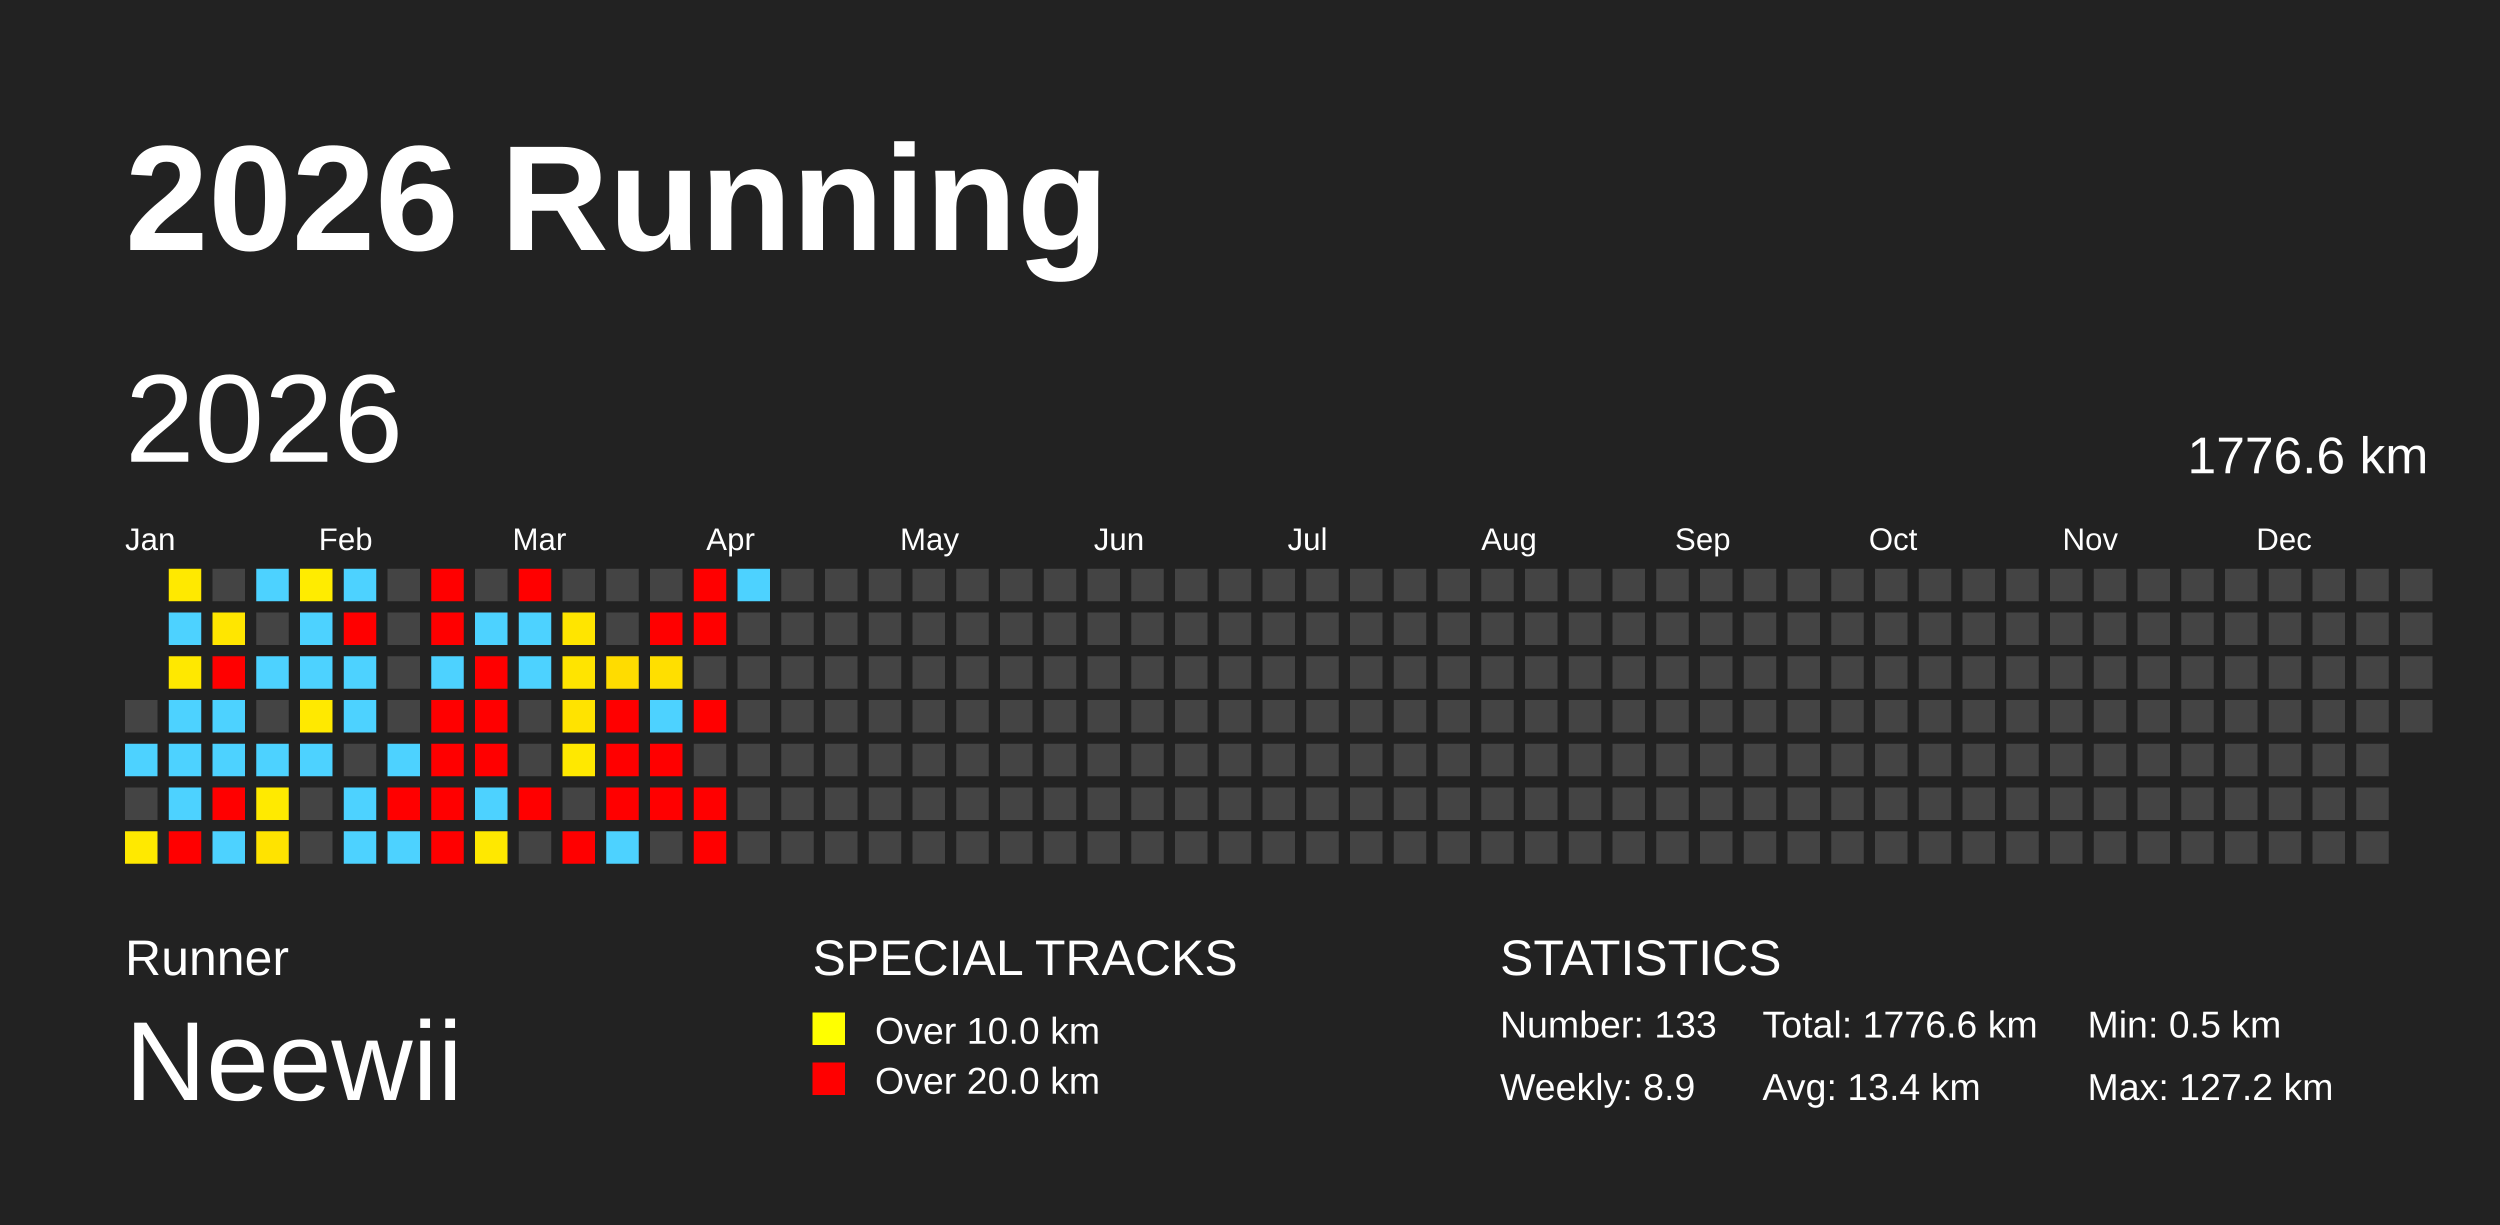
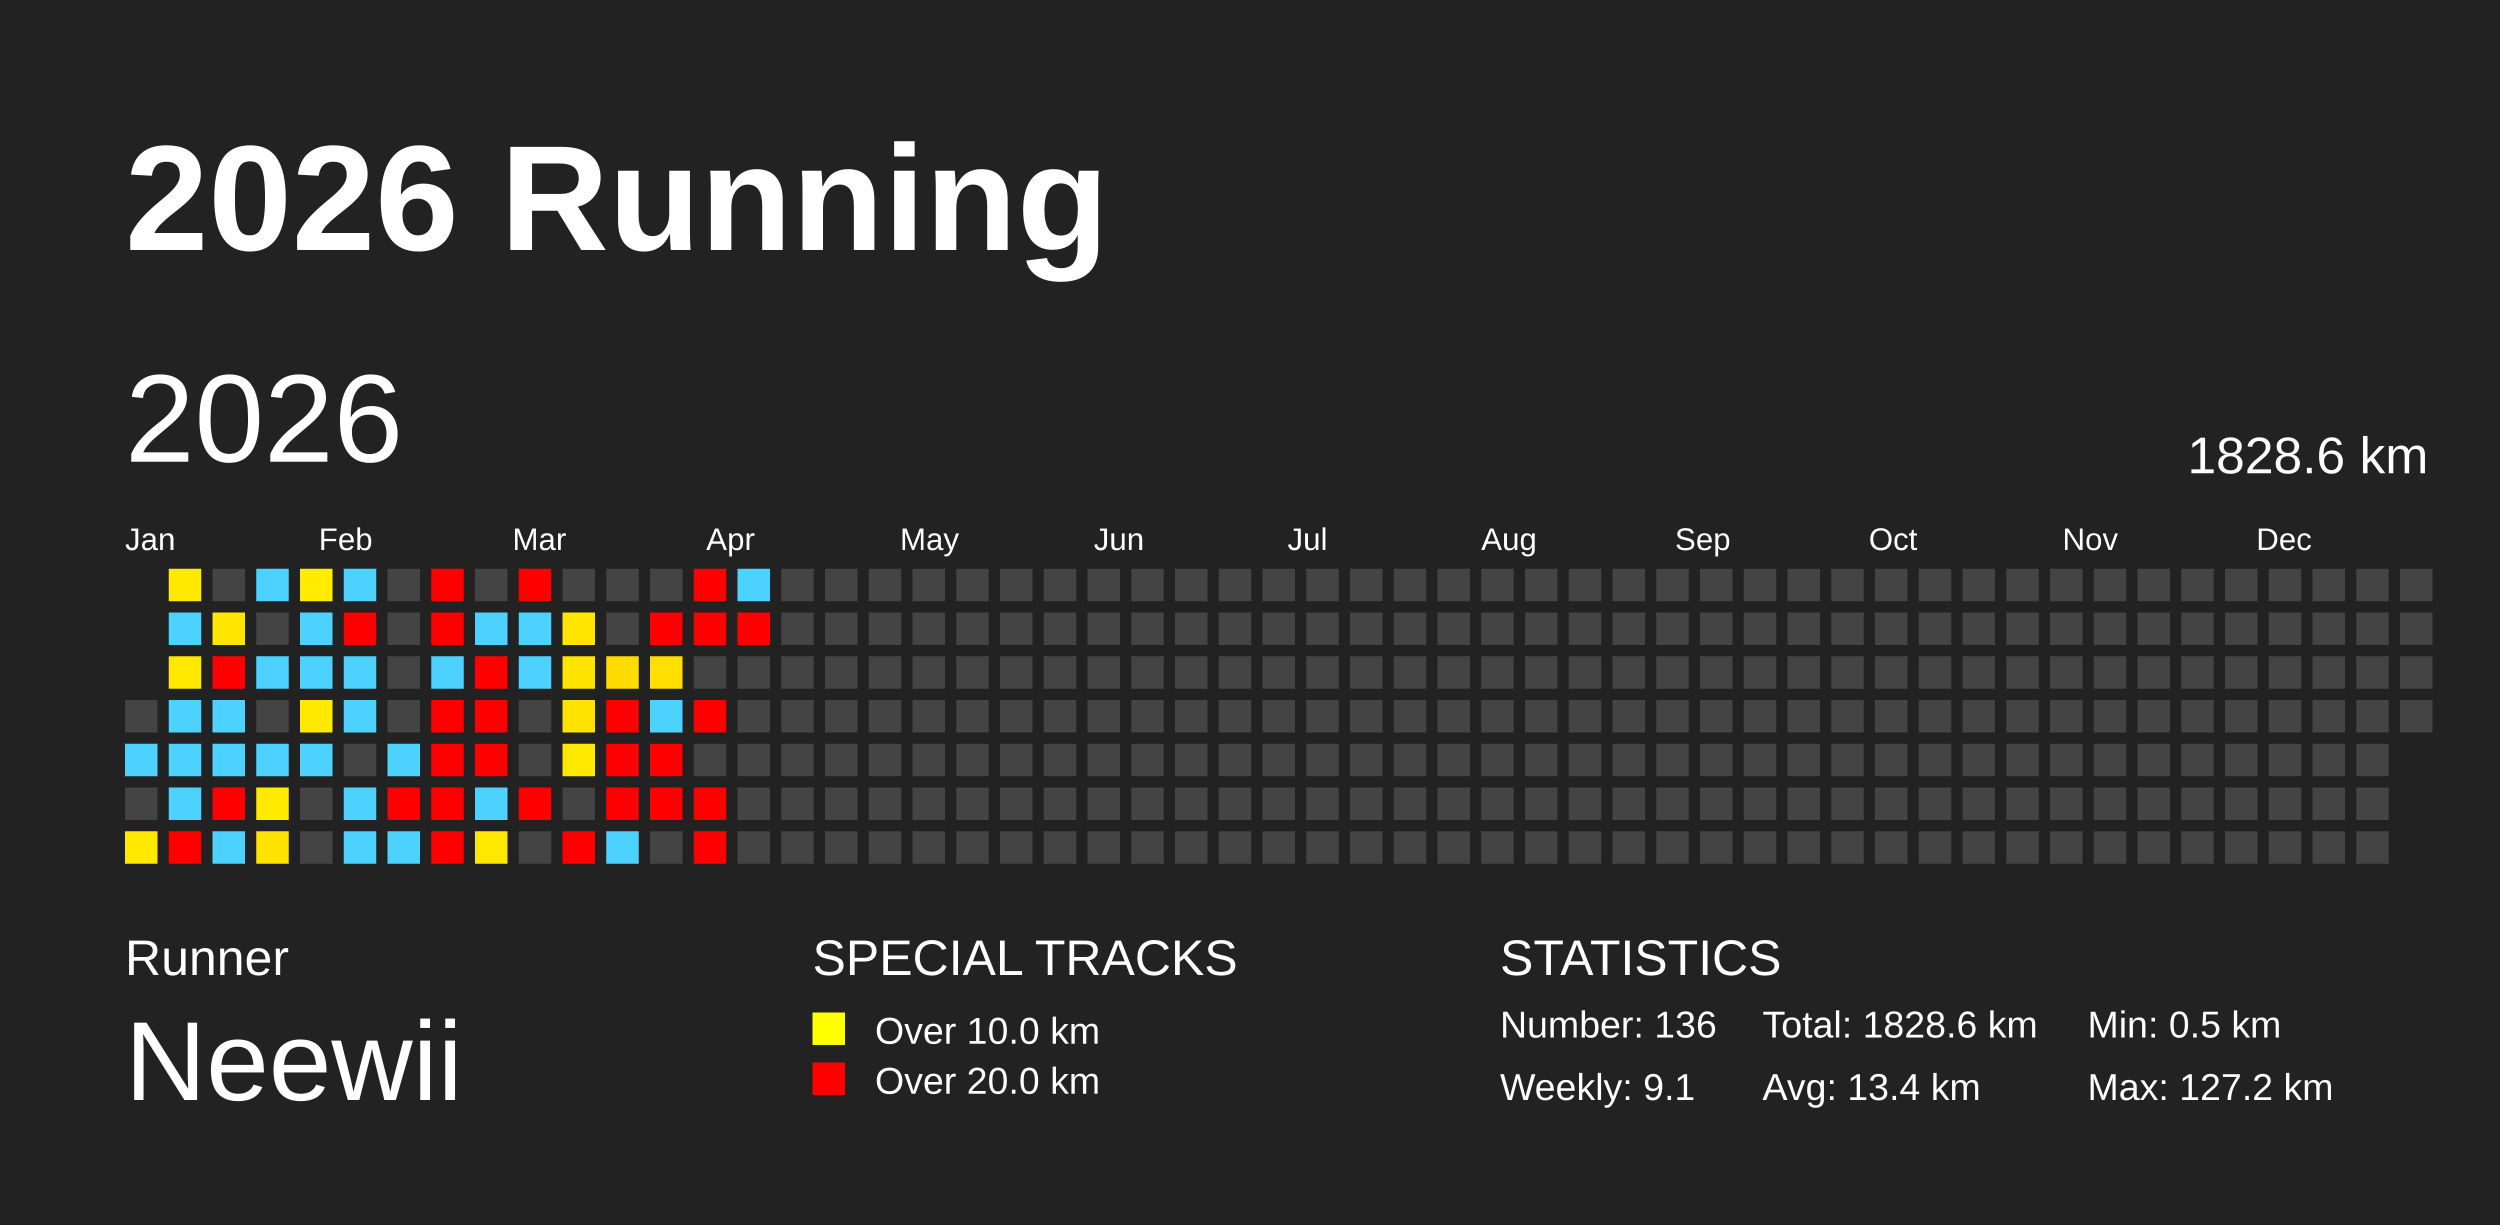
<svg xmlns="http://www.w3.org/2000/svg" baseProfile="full" height="98mm" version="1.1" viewBox="0,0,200,98" width="200mm">
  <defs />
  <rect fill="#222222" height="98" width="200" x="0" y="0" />
  <text fill="#FFFFFF" style="font-size:12px; font-family:Arial; font-weight:bold;" x="10" y="20">2026 Running</text>
  <text fill="#FFFFFF" style="font-size:4px; font-family:Arial" x="10" y="78">Runner</text>
  <text fill="#FFFFFF" style="font-size:9px; font-family:Arial" x="10" y="88">Neewii</text>
  <text fill="#FFFFFF" style="font-size:4px; font-family:Arial" x="65" y="78">SPECIAL TRACKS</text>
  <rect fill="yellow" height="2.6" width="2.6" x="65" y="81" />
  <text fill="#FFFFFF" style="font-size:3px; font-family:Arial" x="70" y="83.5">Over 10.0 km</text>
  <rect fill="red" height="2.6" width="2.6" x="65" y="85" />
  <text fill="#FFFFFF" style="font-size:3px; font-family:Arial" x="70" y="87.5">Over 20.0 km</text>
  <text fill="#FFFFFF" style="font-size:4px; font-family:Arial" x="120" y="78">STATISTICS</text>
-   <text fill="#FFFFFF" style="font-size:3px; font-family:Arial" x="120" y="83">Number: 133</text>
-   <text fill="#FFFFFF" style="font-size:3px; font-family:Arial" x="120" y="88">Weekly: 8.9</text>
-   <text fill="#FFFFFF" style="font-size:3px; font-family:Arial" x="141" y="83">Total: 1776.6 km</text>
+   <text fill="#FFFFFF" style="font-size:3px; font-family:Arial" x="120" y="83">Number: 136</text>
+   <text fill="#FFFFFF" style="font-size:3px; font-family:Arial" x="120" y="88">Weekly: 9.1</text>
+   <text fill="#FFFFFF" style="font-size:3px; font-family:Arial" x="141" y="83">Total: 1828.6 km</text>
  <text fill="#FFFFFF" style="font-size:3px; font-family:Arial" x="141" y="88">Avg: 13.4 km</text>
  <text fill="#FFFFFF" style="font-size:3px; font-family:Arial" x="167" y="83">Min: 0.5 km</text>
  <text fill="#FFFFFF" style="font-size:3px; font-family:Arial" x="167" y="88">Max: 127.2 km</text>
  <text dominant-baseline="hanging" fill="#FFFFFF" style="font-size:10.0px; font-family:Arial;" x="10" y="30">2026</text>
-   <text dominant-baseline="hanging" fill="#FFFFFF" style="font-size:4.125px; font-family:Arial;" x="175" y="35">1776.6 km</text>
+   <text dominant-baseline="hanging" fill="#FFFFFF" style="font-size:4.125px; font-family:Arial;" x="175" y="35">1828.6 km</text>
  <text fill="#FFFFFF" style="font-size:2.5px; font-family:Arial" x="10.0" y="44">Jan</text>
  <text fill="#FFFFFF" style="font-size:2.5px; font-family:Arial" x="25.5" y="44">Feb</text>
  <text fill="#FFFFFF" style="font-size:2.5px; font-family:Arial" x="41.0" y="44">Mar</text>
  <text fill="#FFFFFF" style="font-size:2.5px; font-family:Arial" x="56.5" y="44">Apr</text>
  <text fill="#FFFFFF" style="font-size:2.5px; font-family:Arial" x="72.0" y="44">May</text>
  <text fill="#FFFFFF" style="font-size:2.5px; font-family:Arial" x="87.5" y="44">Jun</text>
  <text fill="#FFFFFF" style="font-size:2.5px; font-family:Arial" x="103.0" y="44">Jul</text>
  <text fill="#FFFFFF" style="font-size:2.5px; font-family:Arial" x="118.5" y="44">Aug</text>
  <text fill="#FFFFFF" style="font-size:2.5px; font-family:Arial" x="134.0" y="44">Sep</text>
  <text fill="#FFFFFF" style="font-size:2.5px; font-family:Arial" x="149.5" y="44">Oct</text>
  <text fill="#FFFFFF" style="font-size:2.5px; font-family:Arial" x="165.0" y="44">Nov</text>
  <text fill="#FFFFFF" style="font-size:2.5px; font-family:Arial" x="180.5" y="44">Dec</text>
  <rect fill="#444444" height="2.6" width="2.6" x="10.0" y="56.0" />
  <rect fill="#4dd2ff" height="2.6" width="2.6" x="10.0" y="59.5" />
  <rect fill="#444444" height="2.6" width="2.6" x="10.0" y="63.0" />
  <rect fill="#ffe900" height="2.6" width="2.6" x="10.0" y="66.5" />
  <rect fill="#ffe900" height="2.6" width="2.6" x="13.5" y="45.5" />
  <rect fill="#4dd2ff" height="2.6" width="2.6" x="13.5" y="49.0" />
  <rect fill="#ffe800" height="2.6" width="2.6" x="13.5" y="52.5" />
  <rect fill="#4dd2ff" height="2.6" width="2.6" x="13.5" y="56.0" />
  <rect fill="#4dd2ff" height="2.6" width="2.6" x="13.5" y="59.5" />
  <rect fill="#4dd2ff" height="2.6" width="2.6" x="13.5" y="63.0" />
  <rect fill="red" height="2.6" width="2.6" x="13.5" y="66.5" />
  <rect fill="#444444" height="2.6" width="2.6" x="17.0" y="45.5" />
  <rect fill="#ffe600" height="2.6" width="2.6" x="17.0" y="49.0" />
  <rect fill="red" height="2.6" width="2.6" x="17.0" y="52.5" />
  <rect fill="#4dd2ff" height="2.6" width="2.6" x="17.0" y="56.0" />
  <rect fill="#4dd2ff" height="2.6" width="2.6" x="17.0" y="59.5" />
  <rect fill="red" height="2.6" width="2.6" x="17.0" y="63.0" />
  <rect fill="#4dd2ff" height="2.6" width="2.6" x="17.0" y="66.5" />
  <rect fill="#4dd2ff" height="2.6" width="2.6" x="20.5" y="45.5" />
  <rect fill="#444444" height="2.6" width="2.6" x="20.5" y="49.0" />
  <rect fill="#4dd2ff" height="2.6" width="2.6" x="20.5" y="52.5" />
  <rect fill="#444444" height="2.6" width="2.6" x="20.5" y="56.0" />
  <rect fill="#4dd2ff" height="2.6" width="2.6" x="20.5" y="59.5" />
  <rect fill="#ffea00" height="2.6" width="2.6" x="20.5" y="63.0" />
  <rect fill="#ffe300" height="2.6" width="2.6" x="20.5" y="66.5" />
  <rect fill="#ffec00" height="2.6" width="2.6" x="24.0" y="45.5" />
  <rect fill="#4dd2ff" height="2.6" width="2.6" x="24.0" y="49.0" />
  <rect fill="#4dd2ff" height="2.6" width="2.6" x="24.0" y="52.5" />
  <rect fill="#ffe900" height="2.6" width="2.6" x="24.0" y="56.0" />
  <rect fill="#4dd2ff" height="2.6" width="2.6" x="24.0" y="59.5" />
  <rect fill="#444444" height="2.6" width="2.6" x="24.0" y="63.0" />
  <rect fill="#444444" height="2.6" width="2.6" x="24.0" y="66.5" />
  <rect fill="#4dd2ff" height="2.6" width="2.6" x="27.5" y="45.5" />
  <rect fill="red" height="2.6" width="2.6" x="27.5" y="49.0" />
  <rect fill="#4dd2ff" height="2.6" width="2.6" x="27.5" y="52.5" />
  <rect fill="#4dd2ff" height="2.6" width="2.6" x="27.5" y="56.0" />
  <rect fill="#444444" height="2.6" width="2.6" x="27.5" y="59.5" />
  <rect fill="#4dd2ff" height="2.6" width="2.6" x="27.5" y="63.0" />
  <rect fill="#4dd2ff" height="2.6" width="2.6" x="27.5" y="66.5" />
  <rect fill="#444444" height="2.6" width="2.6" x="31.0" y="45.5" />
  <rect fill="#444444" height="2.6" width="2.6" x="31.0" y="49.0" />
  <rect fill="#444444" height="2.6" width="2.6" x="31.0" y="52.5" />
  <rect fill="#444444" height="2.6" width="2.6" x="31.0" y="56.0" />
  <rect fill="#4dd2ff" height="2.6" width="2.6" x="31.0" y="59.5" />
  <rect fill="red" height="2.6" width="2.6" x="31.0" y="63.0" />
  <rect fill="#4dd2ff" height="2.6" width="2.6" x="31.0" y="66.5" />
  <rect fill="red" height="2.6" width="2.6" x="34.5" y="45.5" />
  <rect fill="red" height="2.6" width="2.6" x="34.5" y="49.0" />
  <rect fill="#4dd2ff" height="2.6" width="2.6" x="34.5" y="52.5" />
  <rect fill="red" height="2.6" width="2.6" x="34.5" y="56.0" />
  <rect fill="red" height="2.6" width="2.6" x="34.5" y="59.5" />
  <rect fill="red" height="2.6" width="2.6" x="34.5" y="63.0" />
  <rect fill="red" height="2.6" width="2.6" x="34.5" y="66.5" />
  <rect fill="#444444" height="2.6" width="2.6" x="38.0" y="45.5" />
  <rect fill="#4dd2ff" height="2.6" width="2.6" x="38.0" y="49.0" />
  <rect fill="red" height="2.6" width="2.6" x="38.0" y="52.5" />
  <rect fill="red" height="2.6" width="2.6" x="38.0" y="56.0" />
  <rect fill="red" height="2.6" width="2.6" x="38.0" y="59.5" />
  <rect fill="#4dd2ff" height="2.6" width="2.6" x="38.0" y="63.0" />
  <rect fill="#ffe800" height="2.6" width="2.6" x="38.0" y="66.5" />
  <rect fill="red" height="2.6" width="2.6" x="41.5" y="45.5" />
  <rect fill="#4dd2ff" height="2.6" width="2.6" x="41.5" y="49.0" />
  <rect fill="#4dd2ff" height="2.6" width="2.6" x="41.5" y="52.5" />
  <rect fill="#444444" height="2.6" width="2.6" x="41.5" y="56.0" />
  <rect fill="#444444" height="2.6" width="2.6" x="41.5" y="59.5" />
  <rect fill="red" height="2.6" width="2.6" x="41.5" y="63.0" />
  <rect fill="#444444" height="2.6" width="2.6" x="41.5" y="66.5" />
  <rect fill="#444444" height="2.6" width="2.6" x="45.0" y="45.5" />
  <rect fill="#ffe500" height="2.6" width="2.6" x="45.0" y="49.0" />
  <rect fill="#ffe400" height="2.6" width="2.6" x="45.0" y="52.5" />
  <rect fill="#ffe300" height="2.6" width="2.6" x="45.0" y="56.0" />
  <rect fill="#ffe800" height="2.6" width="2.6" x="45.0" y="59.5" />
  <rect fill="#444444" height="2.6" width="2.6" x="45.0" y="63.0" />
  <rect fill="red" height="2.6" width="2.6" x="45.0" y="66.5" />
  <rect fill="#444444" height="2.6" width="2.6" x="48.5" y="45.5" />
  <rect fill="#444444" height="2.6" width="2.6" x="48.5" y="49.0" />
  <rect fill="#ffdc00" height="2.6" width="2.6" x="48.5" y="52.5" />
  <rect fill="red" height="2.6" width="2.6" x="48.5" y="56.0" />
  <rect fill="red" height="2.6" width="2.6" x="48.5" y="59.5" />
  <rect fill="red" height="2.6" width="2.6" x="48.5" y="63.0" />
  <rect fill="#4dd2ff" height="2.6" width="2.6" x="48.5" y="66.5" />
  <rect fill="#444444" height="2.6" width="2.6" x="52.0" y="45.5" />
  <rect fill="red" height="2.6" width="2.6" x="52.0" y="49.0" />
  <rect fill="#ffdf00" height="2.6" width="2.6" x="52.0" y="52.5" />
  <rect fill="#4dd2ff" height="2.6" width="2.6" x="52.0" y="56.0" />
  <rect fill="red" height="2.6" width="2.6" x="52.0" y="59.5" />
  <rect fill="red" height="2.6" width="2.6" x="52.0" y="63.0" />
  <rect fill="#444444" height="2.6" width="2.6" x="52.0" y="66.5" />
  <rect fill="red" height="2.6" width="2.6" x="55.5" y="45.5" />
  <rect fill="red" height="2.6" width="2.6" x="55.5" y="49.0" />
  <rect fill="#444444" height="2.6" width="2.6" x="55.5" y="52.5" />
  <rect fill="red" height="2.6" width="2.6" x="55.5" y="56.0" />
  <rect fill="#444444" height="2.6" width="2.6" x="55.5" y="59.5" />
  <rect fill="red" height="2.6" width="2.6" x="55.5" y="63.0" />
  <rect fill="red" height="2.6" width="2.6" x="55.5" y="66.5" />
  <rect fill="#4dd2ff" height="2.6" width="2.6" x="59.0" y="45.5" />
-   <rect fill="#444444" height="2.6" width="2.6" x="59.0" y="49.0" />
+   <rect fill="red" height="2.6" width="2.6" x="59.0" y="49.0" />
  <rect fill="#444444" height="2.6" width="2.6" x="59.0" y="52.5" />
  <rect fill="#444444" height="2.6" width="2.6" x="59.0" y="56.0" />
  <rect fill="#444444" height="2.6" width="2.6" x="59.0" y="59.5" />
  <rect fill="#444444" height="2.6" width="2.6" x="59.0" y="63.0" />
  <rect fill="#444444" height="2.6" width="2.6" x="59.0" y="66.5" />
  <rect fill="#444444" height="2.6" width="2.6" x="62.5" y="45.5" />
  <rect fill="#444444" height="2.6" width="2.6" x="62.5" y="49.0" />
  <rect fill="#444444" height="2.6" width="2.6" x="62.5" y="52.5" />
  <rect fill="#444444" height="2.6" width="2.6" x="62.5" y="56.0" />
  <rect fill="#444444" height="2.6" width="2.6" x="62.5" y="59.5" />
  <rect fill="#444444" height="2.6" width="2.6" x="62.5" y="63.0" />
  <rect fill="#444444" height="2.6" width="2.6" x="62.5" y="66.5" />
  <rect fill="#444444" height="2.6" width="2.6" x="66.0" y="45.5" />
  <rect fill="#444444" height="2.6" width="2.6" x="66.0" y="49.0" />
  <rect fill="#444444" height="2.6" width="2.6" x="66.0" y="52.5" />
  <rect fill="#444444" height="2.6" width="2.6" x="66.0" y="56.0" />
  <rect fill="#444444" height="2.6" width="2.6" x="66.0" y="59.5" />
  <rect fill="#444444" height="2.6" width="2.6" x="66.0" y="63.0" />
  <rect fill="#444444" height="2.6" width="2.6" x="66.0" y="66.5" />
  <rect fill="#444444" height="2.6" width="2.6" x="69.5" y="45.5" />
  <rect fill="#444444" height="2.6" width="2.6" x="69.5" y="49.0" />
  <rect fill="#444444" height="2.6" width="2.6" x="69.5" y="52.5" />
  <rect fill="#444444" height="2.6" width="2.6" x="69.5" y="56.0" />
  <rect fill="#444444" height="2.6" width="2.6" x="69.5" y="59.5" />
  <rect fill="#444444" height="2.6" width="2.6" x="69.5" y="63.0" />
  <rect fill="#444444" height="2.6" width="2.6" x="69.5" y="66.5" />
  <rect fill="#444444" height="2.6" width="2.6" x="73.0" y="45.5" />
  <rect fill="#444444" height="2.6" width="2.6" x="73.0" y="49.0" />
  <rect fill="#444444" height="2.6" width="2.6" x="73.0" y="52.5" />
  <rect fill="#444444" height="2.6" width="2.6" x="73.0" y="56.0" />
  <rect fill="#444444" height="2.6" width="2.6" x="73.0" y="59.5" />
  <rect fill="#444444" height="2.6" width="2.6" x="73.0" y="63.0" />
  <rect fill="#444444" height="2.6" width="2.6" x="73.0" y="66.5" />
  <rect fill="#444444" height="2.6" width="2.6" x="76.5" y="45.5" />
  <rect fill="#444444" height="2.6" width="2.6" x="76.5" y="49.0" />
  <rect fill="#444444" height="2.6" width="2.6" x="76.5" y="52.5" />
  <rect fill="#444444" height="2.6" width="2.6" x="76.5" y="56.0" />
  <rect fill="#444444" height="2.6" width="2.6" x="76.5" y="59.5" />
  <rect fill="#444444" height="2.6" width="2.6" x="76.5" y="63.0" />
  <rect fill="#444444" height="2.6" width="2.6" x="76.5" y="66.5" />
  <rect fill="#444444" height="2.6" width="2.6" x="80.0" y="45.5" />
  <rect fill="#444444" height="2.6" width="2.6" x="80.0" y="49.0" />
  <rect fill="#444444" height="2.6" width="2.6" x="80.0" y="52.5" />
  <rect fill="#444444" height="2.6" width="2.6" x="80.0" y="56.0" />
  <rect fill="#444444" height="2.6" width="2.6" x="80.0" y="59.5" />
  <rect fill="#444444" height="2.6" width="2.6" x="80.0" y="63.0" />
  <rect fill="#444444" height="2.6" width="2.6" x="80.0" y="66.5" />
  <rect fill="#444444" height="2.6" width="2.6" x="83.5" y="45.5" />
  <rect fill="#444444" height="2.6" width="2.6" x="83.5" y="49.0" />
  <rect fill="#444444" height="2.6" width="2.6" x="83.5" y="52.5" />
  <rect fill="#444444" height="2.6" width="2.6" x="83.5" y="56.0" />
  <rect fill="#444444" height="2.6" width="2.6" x="83.5" y="59.5" />
  <rect fill="#444444" height="2.6" width="2.6" x="83.5" y="63.0" />
  <rect fill="#444444" height="2.6" width="2.6" x="83.5" y="66.5" />
  <rect fill="#444444" height="2.6" width="2.6" x="87.0" y="45.5" />
  <rect fill="#444444" height="2.6" width="2.6" x="87.0" y="49.0" />
  <rect fill="#444444" height="2.6" width="2.6" x="87.0" y="52.5" />
  <rect fill="#444444" height="2.6" width="2.6" x="87.0" y="56.0" />
  <rect fill="#444444" height="2.6" width="2.6" x="87.0" y="59.5" />
  <rect fill="#444444" height="2.6" width="2.6" x="87.0" y="63.0" />
  <rect fill="#444444" height="2.6" width="2.6" x="87.0" y="66.5" />
  <rect fill="#444444" height="2.6" width="2.6" x="90.5" y="45.5" />
  <rect fill="#444444" height="2.6" width="2.6" x="90.5" y="49.0" />
  <rect fill="#444444" height="2.6" width="2.6" x="90.5" y="52.5" />
  <rect fill="#444444" height="2.6" width="2.6" x="90.5" y="56.0" />
  <rect fill="#444444" height="2.6" width="2.6" x="90.5" y="59.5" />
  <rect fill="#444444" height="2.6" width="2.6" x="90.5" y="63.0" />
  <rect fill="#444444" height="2.6" width="2.6" x="90.5" y="66.5" />
  <rect fill="#444444" height="2.6" width="2.6" x="94.0" y="45.5" />
  <rect fill="#444444" height="2.6" width="2.6" x="94.0" y="49.0" />
  <rect fill="#444444" height="2.6" width="2.6" x="94.0" y="52.5" />
  <rect fill="#444444" height="2.6" width="2.6" x="94.0" y="56.0" />
  <rect fill="#444444" height="2.6" width="2.6" x="94.0" y="59.5" />
  <rect fill="#444444" height="2.6" width="2.6" x="94.0" y="63.0" />
  <rect fill="#444444" height="2.6" width="2.6" x="94.0" y="66.5" />
  <rect fill="#444444" height="2.6" width="2.6" x="97.5" y="45.5" />
  <rect fill="#444444" height="2.6" width="2.6" x="97.5" y="49.0" />
  <rect fill="#444444" height="2.6" width="2.6" x="97.5" y="52.5" />
  <rect fill="#444444" height="2.6" width="2.6" x="97.5" y="56.0" />
  <rect fill="#444444" height="2.6" width="2.6" x="97.5" y="59.5" />
  <rect fill="#444444" height="2.6" width="2.6" x="97.5" y="63.0" />
  <rect fill="#444444" height="2.6" width="2.6" x="97.5" y="66.5" />
  <rect fill="#444444" height="2.6" width="2.6" x="101.0" y="45.5" />
  <rect fill="#444444" height="2.6" width="2.6" x="101.0" y="49.0" />
  <rect fill="#444444" height="2.6" width="2.6" x="101.0" y="52.5" />
  <rect fill="#444444" height="2.6" width="2.6" x="101.0" y="56.0" />
  <rect fill="#444444" height="2.6" width="2.6" x="101.0" y="59.5" />
  <rect fill="#444444" height="2.6" width="2.6" x="101.0" y="63.0" />
  <rect fill="#444444" height="2.6" width="2.6" x="101.0" y="66.5" />
  <rect fill="#444444" height="2.6" width="2.6" x="104.5" y="45.5" />
  <rect fill="#444444" height="2.6" width="2.6" x="104.5" y="49.0" />
  <rect fill="#444444" height="2.6" width="2.6" x="104.5" y="52.5" />
  <rect fill="#444444" height="2.6" width="2.6" x="104.5" y="56.0" />
  <rect fill="#444444" height="2.6" width="2.6" x="104.5" y="59.5" />
  <rect fill="#444444" height="2.6" width="2.6" x="104.5" y="63.0" />
  <rect fill="#444444" height="2.6" width="2.6" x="104.5" y="66.5" />
  <rect fill="#444444" height="2.6" width="2.6" x="108.0" y="45.5" />
  <rect fill="#444444" height="2.6" width="2.6" x="108.0" y="49.0" />
  <rect fill="#444444" height="2.6" width="2.6" x="108.0" y="52.5" />
  <rect fill="#444444" height="2.6" width="2.6" x="108.0" y="56.0" />
  <rect fill="#444444" height="2.6" width="2.6" x="108.0" y="59.5" />
  <rect fill="#444444" height="2.6" width="2.6" x="108.0" y="63.0" />
  <rect fill="#444444" height="2.6" width="2.6" x="108.0" y="66.5" />
  <rect fill="#444444" height="2.6" width="2.6" x="111.5" y="45.5" />
  <rect fill="#444444" height="2.6" width="2.6" x="111.5" y="49.0" />
  <rect fill="#444444" height="2.6" width="2.6" x="111.5" y="52.5" />
  <rect fill="#444444" height="2.6" width="2.6" x="111.5" y="56.0" />
  <rect fill="#444444" height="2.6" width="2.6" x="111.5" y="59.5" />
  <rect fill="#444444" height="2.6" width="2.6" x="111.5" y="63.0" />
  <rect fill="#444444" height="2.6" width="2.6" x="111.5" y="66.5" />
  <rect fill="#444444" height="2.6" width="2.6" x="115.0" y="45.5" />
  <rect fill="#444444" height="2.6" width="2.6" x="115.0" y="49.0" />
  <rect fill="#444444" height="2.6" width="2.6" x="115.0" y="52.5" />
  <rect fill="#444444" height="2.6" width="2.6" x="115.0" y="56.0" />
  <rect fill="#444444" height="2.6" width="2.6" x="115.0" y="59.5" />
  <rect fill="#444444" height="2.6" width="2.6" x="115.0" y="63.0" />
  <rect fill="#444444" height="2.6" width="2.6" x="115.0" y="66.5" />
  <rect fill="#444444" height="2.6" width="2.6" x="118.5" y="45.5" />
  <rect fill="#444444" height="2.6" width="2.6" x="118.5" y="49.0" />
  <rect fill="#444444" height="2.6" width="2.6" x="118.5" y="52.5" />
  <rect fill="#444444" height="2.6" width="2.6" x="118.5" y="56.0" />
  <rect fill="#444444" height="2.6" width="2.6" x="118.5" y="59.5" />
  <rect fill="#444444" height="2.6" width="2.6" x="118.5" y="63.0" />
  <rect fill="#444444" height="2.6" width="2.6" x="118.5" y="66.5" />
  <rect fill="#444444" height="2.6" width="2.6" x="122.0" y="45.5" />
  <rect fill="#444444" height="2.6" width="2.6" x="122.0" y="49.0" />
  <rect fill="#444444" height="2.6" width="2.6" x="122.0" y="52.5" />
  <rect fill="#444444" height="2.6" width="2.6" x="122.0" y="56.0" />
  <rect fill="#444444" height="2.6" width="2.6" x="122.0" y="59.5" />
  <rect fill="#444444" height="2.6" width="2.6" x="122.0" y="63.0" />
  <rect fill="#444444" height="2.6" width="2.6" x="122.0" y="66.5" />
  <rect fill="#444444" height="2.6" width="2.6" x="125.5" y="45.5" />
  <rect fill="#444444" height="2.6" width="2.6" x="125.5" y="49.0" />
  <rect fill="#444444" height="2.6" width="2.6" x="125.5" y="52.5" />
  <rect fill="#444444" height="2.6" width="2.6" x="125.5" y="56.0" />
  <rect fill="#444444" height="2.6" width="2.6" x="125.5" y="59.5" />
  <rect fill="#444444" height="2.6" width="2.6" x="125.5" y="63.0" />
  <rect fill="#444444" height="2.6" width="2.6" x="125.5" y="66.5" />
  <rect fill="#444444" height="2.6" width="2.6" x="129.0" y="45.5" />
  <rect fill="#444444" height="2.6" width="2.6" x="129.0" y="49.0" />
  <rect fill="#444444" height="2.6" width="2.6" x="129.0" y="52.5" />
  <rect fill="#444444" height="2.6" width="2.6" x="129.0" y="56.0" />
  <rect fill="#444444" height="2.6" width="2.6" x="129.0" y="59.5" />
  <rect fill="#444444" height="2.6" width="2.6" x="129.0" y="63.0" />
  <rect fill="#444444" height="2.6" width="2.6" x="129.0" y="66.5" />
  <rect fill="#444444" height="2.6" width="2.6" x="132.5" y="45.5" />
  <rect fill="#444444" height="2.6" width="2.6" x="132.5" y="49.0" />
  <rect fill="#444444" height="2.6" width="2.6" x="132.5" y="52.5" />
  <rect fill="#444444" height="2.6" width="2.6" x="132.5" y="56.0" />
  <rect fill="#444444" height="2.6" width="2.6" x="132.5" y="59.5" />
  <rect fill="#444444" height="2.6" width="2.6" x="132.5" y="63.0" />
  <rect fill="#444444" height="2.6" width="2.6" x="132.5" y="66.5" />
  <rect fill="#444444" height="2.6" width="2.6" x="136.0" y="45.5" />
  <rect fill="#444444" height="2.6" width="2.6" x="136.0" y="49.0" />
  <rect fill="#444444" height="2.6" width="2.6" x="136.0" y="52.5" />
  <rect fill="#444444" height="2.6" width="2.6" x="136.0" y="56.0" />
  <rect fill="#444444" height="2.6" width="2.6" x="136.0" y="59.5" />
  <rect fill="#444444" height="2.6" width="2.6" x="136.0" y="63.0" />
  <rect fill="#444444" height="2.6" width="2.6" x="136.0" y="66.5" />
  <rect fill="#444444" height="2.6" width="2.6" x="139.5" y="45.5" />
  <rect fill="#444444" height="2.6" width="2.6" x="139.5" y="49.0" />
  <rect fill="#444444" height="2.6" width="2.6" x="139.5" y="52.5" />
  <rect fill="#444444" height="2.6" width="2.6" x="139.5" y="56.0" />
  <rect fill="#444444" height="2.6" width="2.6" x="139.5" y="59.5" />
  <rect fill="#444444" height="2.6" width="2.6" x="139.5" y="63.0" />
  <rect fill="#444444" height="2.6" width="2.6" x="139.5" y="66.5" />
  <rect fill="#444444" height="2.6" width="2.6" x="143.0" y="45.5" />
  <rect fill="#444444" height="2.6" width="2.6" x="143.0" y="49.0" />
  <rect fill="#444444" height="2.6" width="2.6" x="143.0" y="52.5" />
  <rect fill="#444444" height="2.6" width="2.6" x="143.0" y="56.0" />
  <rect fill="#444444" height="2.6" width="2.6" x="143.0" y="59.5" />
  <rect fill="#444444" height="2.6" width="2.6" x="143.0" y="63.0" />
  <rect fill="#444444" height="2.6" width="2.6" x="143.0" y="66.5" />
  <rect fill="#444444" height="2.6" width="2.6" x="146.5" y="45.5" />
  <rect fill="#444444" height="2.6" width="2.6" x="146.5" y="49.0" />
  <rect fill="#444444" height="2.6" width="2.6" x="146.5" y="52.5" />
  <rect fill="#444444" height="2.6" width="2.6" x="146.5" y="56.0" />
  <rect fill="#444444" height="2.6" width="2.6" x="146.5" y="59.5" />
  <rect fill="#444444" height="2.6" width="2.6" x="146.5" y="63.0" />
  <rect fill="#444444" height="2.6" width="2.6" x="146.5" y="66.5" />
  <rect fill="#444444" height="2.6" width="2.6" x="150.0" y="45.5" />
  <rect fill="#444444" height="2.6" width="2.6" x="150.0" y="49.0" />
  <rect fill="#444444" height="2.6" width="2.6" x="150.0" y="52.5" />
  <rect fill="#444444" height="2.6" width="2.6" x="150.0" y="56.0" />
  <rect fill="#444444" height="2.6" width="2.6" x="150.0" y="59.5" />
  <rect fill="#444444" height="2.6" width="2.6" x="150.0" y="63.0" />
  <rect fill="#444444" height="2.6" width="2.6" x="150.0" y="66.5" />
  <rect fill="#444444" height="2.6" width="2.6" x="153.5" y="45.5" />
  <rect fill="#444444" height="2.6" width="2.6" x="153.5" y="49.0" />
  <rect fill="#444444" height="2.6" width="2.6" x="153.5" y="52.5" />
  <rect fill="#444444" height="2.6" width="2.6" x="153.5" y="56.0" />
  <rect fill="#444444" height="2.6" width="2.6" x="153.5" y="59.5" />
  <rect fill="#444444" height="2.6" width="2.6" x="153.5" y="63.0" />
  <rect fill="#444444" height="2.6" width="2.6" x="153.5" y="66.5" />
  <rect fill="#444444" height="2.6" width="2.6" x="157.0" y="45.5" />
  <rect fill="#444444" height="2.6" width="2.6" x="157.0" y="49.0" />
  <rect fill="#444444" height="2.6" width="2.6" x="157.0" y="52.5" />
  <rect fill="#444444" height="2.6" width="2.6" x="157.0" y="56.0" />
  <rect fill="#444444" height="2.6" width="2.6" x="157.0" y="59.5" />
  <rect fill="#444444" height="2.6" width="2.6" x="157.0" y="63.0" />
  <rect fill="#444444" height="2.6" width="2.6" x="157.0" y="66.5" />
  <rect fill="#444444" height="2.6" width="2.6" x="160.5" y="45.5" />
  <rect fill="#444444" height="2.6" width="2.6" x="160.5" y="49.0" />
  <rect fill="#444444" height="2.6" width="2.6" x="160.5" y="52.5" />
  <rect fill="#444444" height="2.6" width="2.6" x="160.5" y="56.0" />
  <rect fill="#444444" height="2.6" width="2.6" x="160.5" y="59.5" />
  <rect fill="#444444" height="2.6" width="2.6" x="160.5" y="63.0" />
  <rect fill="#444444" height="2.6" width="2.6" x="160.5" y="66.5" />
  <rect fill="#444444" height="2.6" width="2.6" x="164.0" y="45.5" />
  <rect fill="#444444" height="2.6" width="2.6" x="164.0" y="49.0" />
  <rect fill="#444444" height="2.6" width="2.6" x="164.0" y="52.5" />
  <rect fill="#444444" height="2.6" width="2.6" x="164.0" y="56.0" />
  <rect fill="#444444" height="2.6" width="2.6" x="164.0" y="59.5" />
  <rect fill="#444444" height="2.6" width="2.6" x="164.0" y="63.0" />
  <rect fill="#444444" height="2.6" width="2.6" x="164.0" y="66.5" />
  <rect fill="#444444" height="2.6" width="2.6" x="167.5" y="45.5" />
  <rect fill="#444444" height="2.6" width="2.6" x="167.5" y="49.0" />
  <rect fill="#444444" height="2.6" width="2.6" x="167.5" y="52.5" />
  <rect fill="#444444" height="2.6" width="2.6" x="167.5" y="56.0" />
  <rect fill="#444444" height="2.6" width="2.6" x="167.5" y="59.5" />
  <rect fill="#444444" height="2.6" width="2.6" x="167.5" y="63.0" />
  <rect fill="#444444" height="2.6" width="2.6" x="167.5" y="66.5" />
  <rect fill="#444444" height="2.6" width="2.6" x="171.0" y="45.5" />
  <rect fill="#444444" height="2.6" width="2.6" x="171.0" y="49.0" />
  <rect fill="#444444" height="2.6" width="2.6" x="171.0" y="52.5" />
  <rect fill="#444444" height="2.6" width="2.6" x="171.0" y="56.0" />
  <rect fill="#444444" height="2.6" width="2.6" x="171.0" y="59.5" />
  <rect fill="#444444" height="2.6" width="2.6" x="171.0" y="63.0" />
  <rect fill="#444444" height="2.6" width="2.6" x="171.0" y="66.5" />
  <rect fill="#444444" height="2.6" width="2.6" x="174.5" y="45.5" />
  <rect fill="#444444" height="2.6" width="2.6" x="174.5" y="49.0" />
  <rect fill="#444444" height="2.6" width="2.6" x="174.5" y="52.5" />
  <rect fill="#444444" height="2.6" width="2.6" x="174.5" y="56.0" />
  <rect fill="#444444" height="2.6" width="2.6" x="174.5" y="59.5" />
  <rect fill="#444444" height="2.6" width="2.6" x="174.5" y="63.0" />
  <rect fill="#444444" height="2.6" width="2.6" x="174.5" y="66.5" />
  <rect fill="#444444" height="2.6" width="2.6" x="178.0" y="45.5" />
  <rect fill="#444444" height="2.6" width="2.6" x="178.0" y="49.0" />
  <rect fill="#444444" height="2.6" width="2.6" x="178.0" y="52.5" />
  <rect fill="#444444" height="2.6" width="2.6" x="178.0" y="56.0" />
  <rect fill="#444444" height="2.6" width="2.6" x="178.0" y="59.5" />
  <rect fill="#444444" height="2.6" width="2.6" x="178.0" y="63.0" />
  <rect fill="#444444" height="2.6" width="2.6" x="178.0" y="66.5" />
  <rect fill="#444444" height="2.6" width="2.6" x="181.5" y="45.5" />
  <rect fill="#444444" height="2.6" width="2.6" x="181.5" y="49.0" />
  <rect fill="#444444" height="2.6" width="2.6" x="181.5" y="52.5" />
  <rect fill="#444444" height="2.6" width="2.6" x="181.5" y="56.0" />
  <rect fill="#444444" height="2.6" width="2.6" x="181.5" y="59.5" />
  <rect fill="#444444" height="2.6" width="2.6" x="181.5" y="63.0" />
  <rect fill="#444444" height="2.6" width="2.6" x="181.5" y="66.5" />
  <rect fill="#444444" height="2.6" width="2.6" x="185.0" y="45.5" />
  <rect fill="#444444" height="2.6" width="2.6" x="185.0" y="49.0" />
  <rect fill="#444444" height="2.6" width="2.6" x="185.0" y="52.5" />
  <rect fill="#444444" height="2.6" width="2.6" x="185.0" y="56.0" />
  <rect fill="#444444" height="2.6" width="2.6" x="185.0" y="59.5" />
  <rect fill="#444444" height="2.6" width="2.6" x="185.0" y="63.0" />
  <rect fill="#444444" height="2.6" width="2.6" x="185.0" y="66.5" />
  <rect fill="#444444" height="2.6" width="2.6" x="188.5" y="45.5" />
  <rect fill="#444444" height="2.6" width="2.6" x="188.5" y="49.0" />
  <rect fill="#444444" height="2.6" width="2.6" x="188.5" y="52.5" />
  <rect fill="#444444" height="2.6" width="2.6" x="188.5" y="56.0" />
  <rect fill="#444444" height="2.6" width="2.6" x="188.5" y="59.5" />
  <rect fill="#444444" height="2.6" width="2.6" x="188.5" y="63.0" />
  <rect fill="#444444" height="2.6" width="2.6" x="188.5" y="66.5" />
  <rect fill="#444444" height="2.6" width="2.6" x="192.0" y="45.5" />
  <rect fill="#444444" height="2.6" width="2.6" x="192.0" y="49.0" />
  <rect fill="#444444" height="2.6" width="2.6" x="192.0" y="52.5" />
  <rect fill="#444444" height="2.6" width="2.6" x="192.0" y="56.0" />
</svg>
